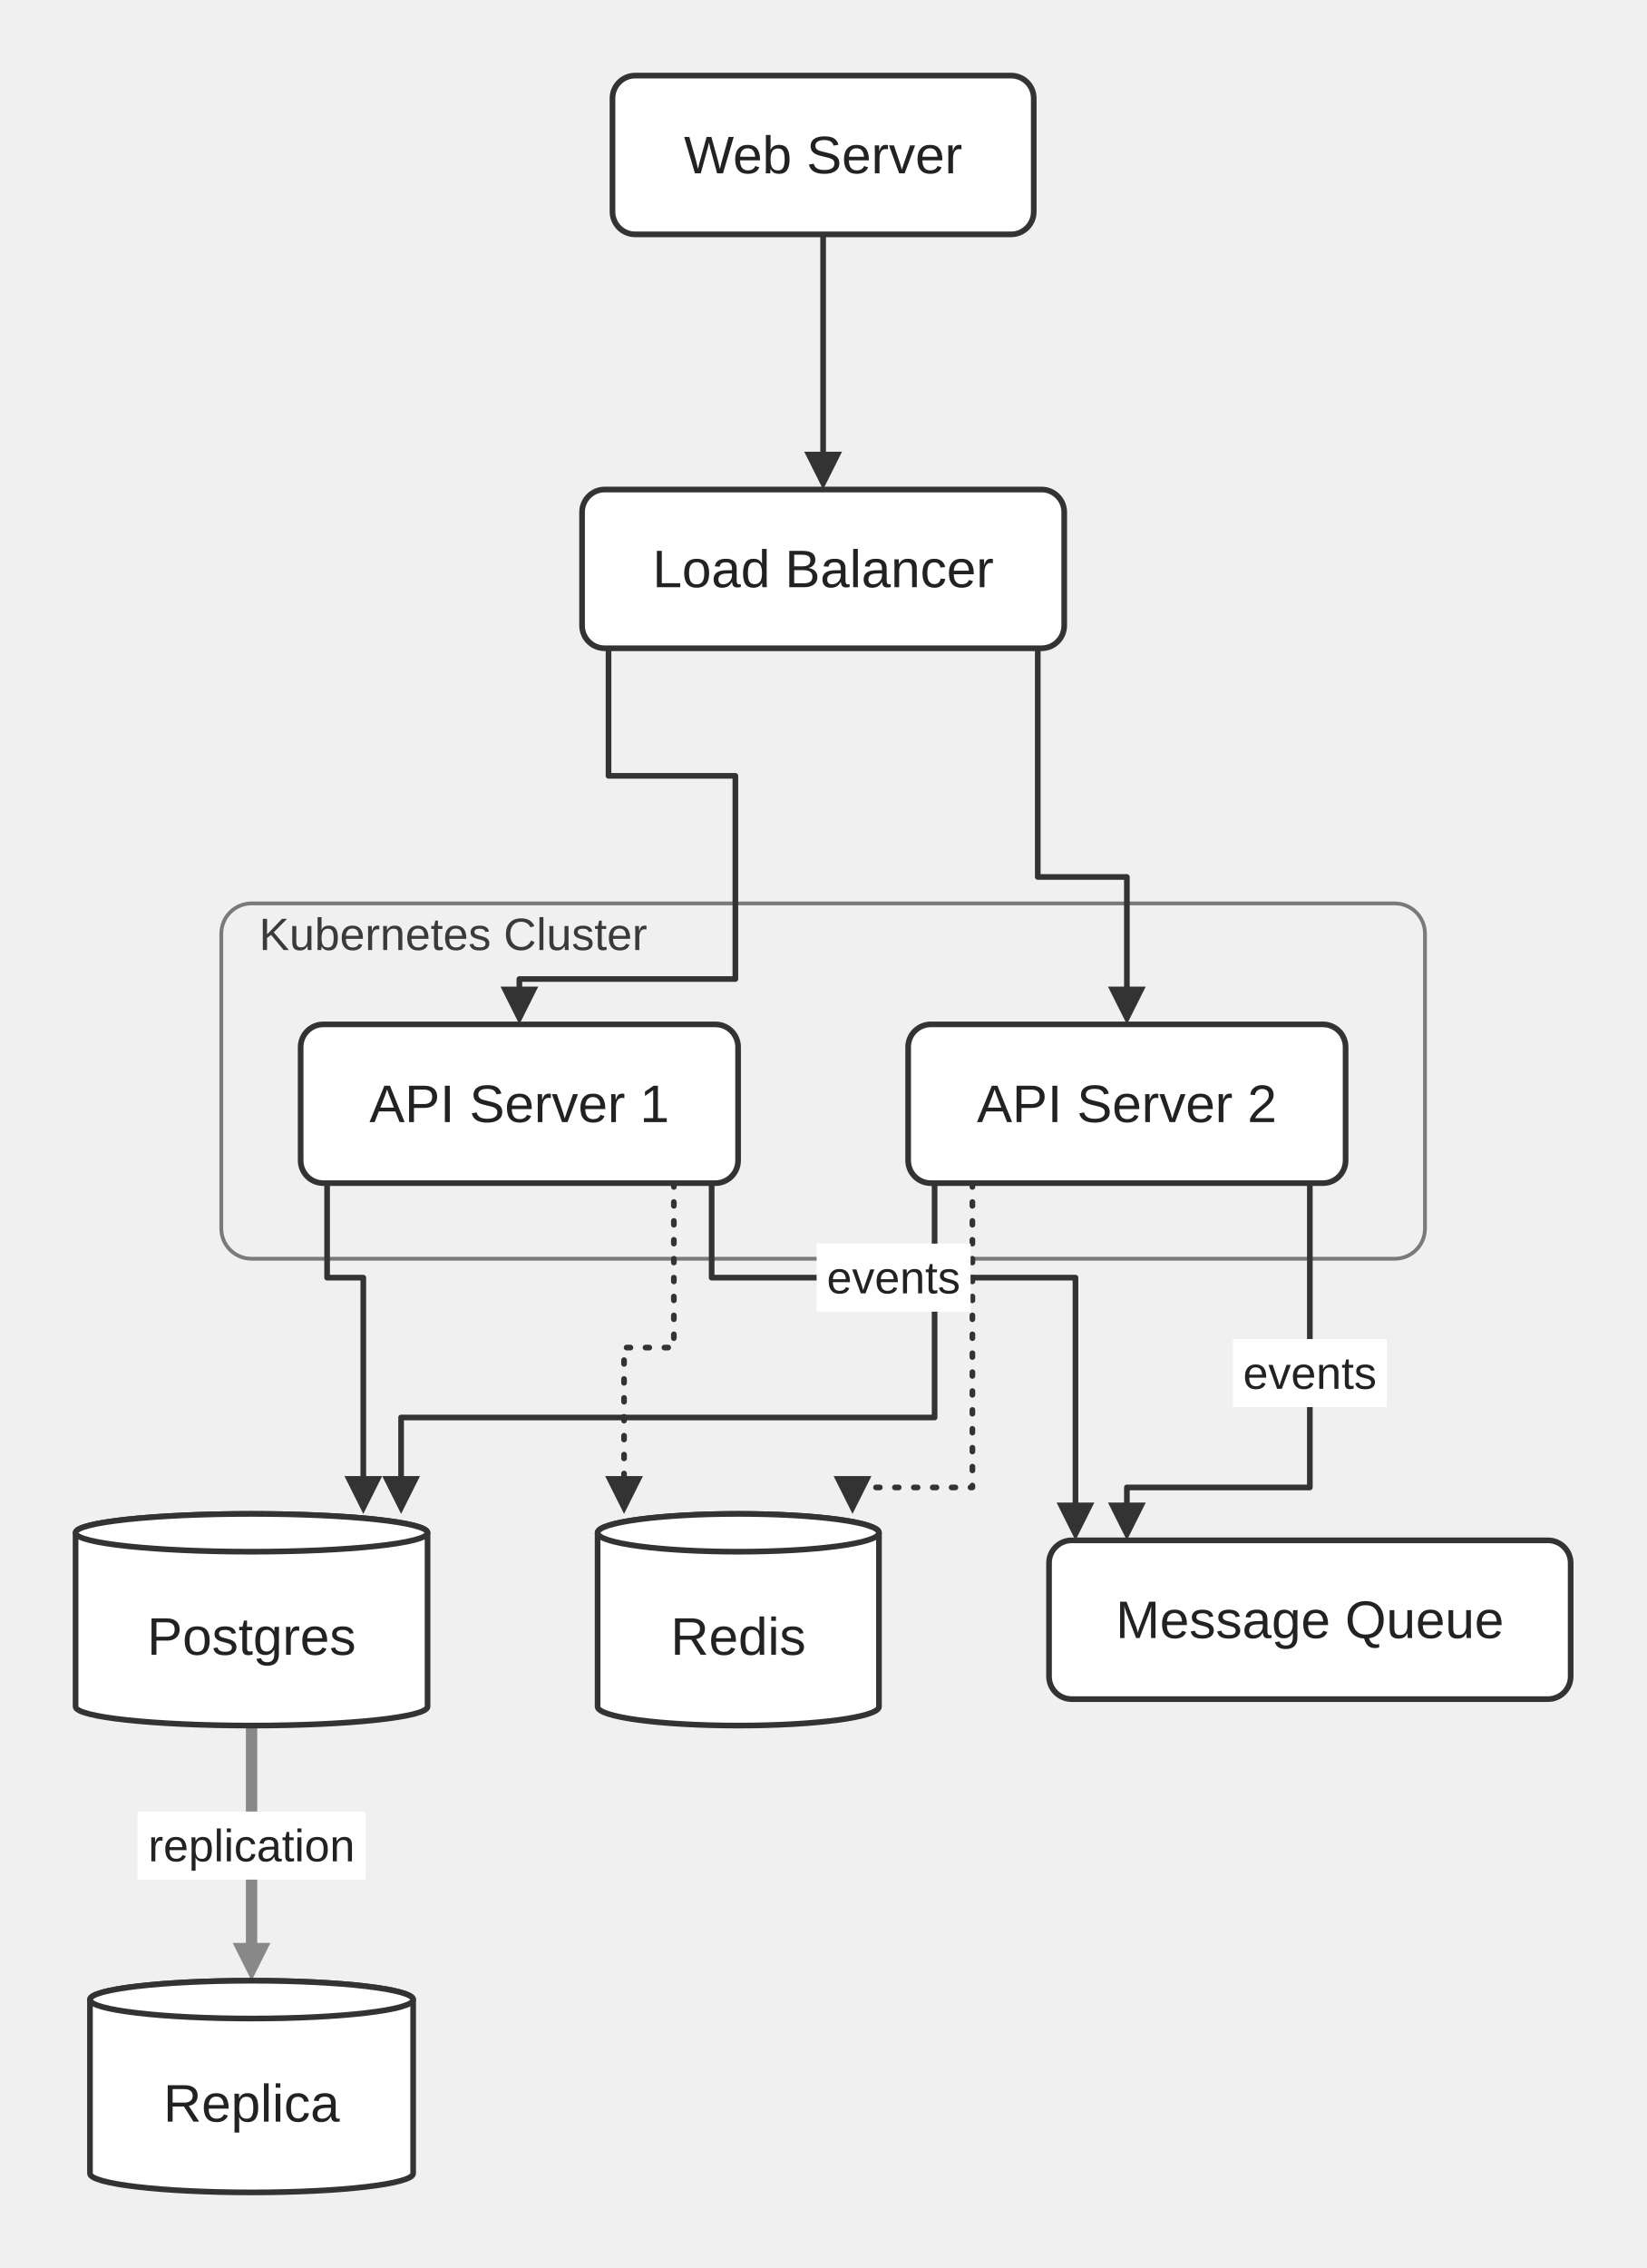
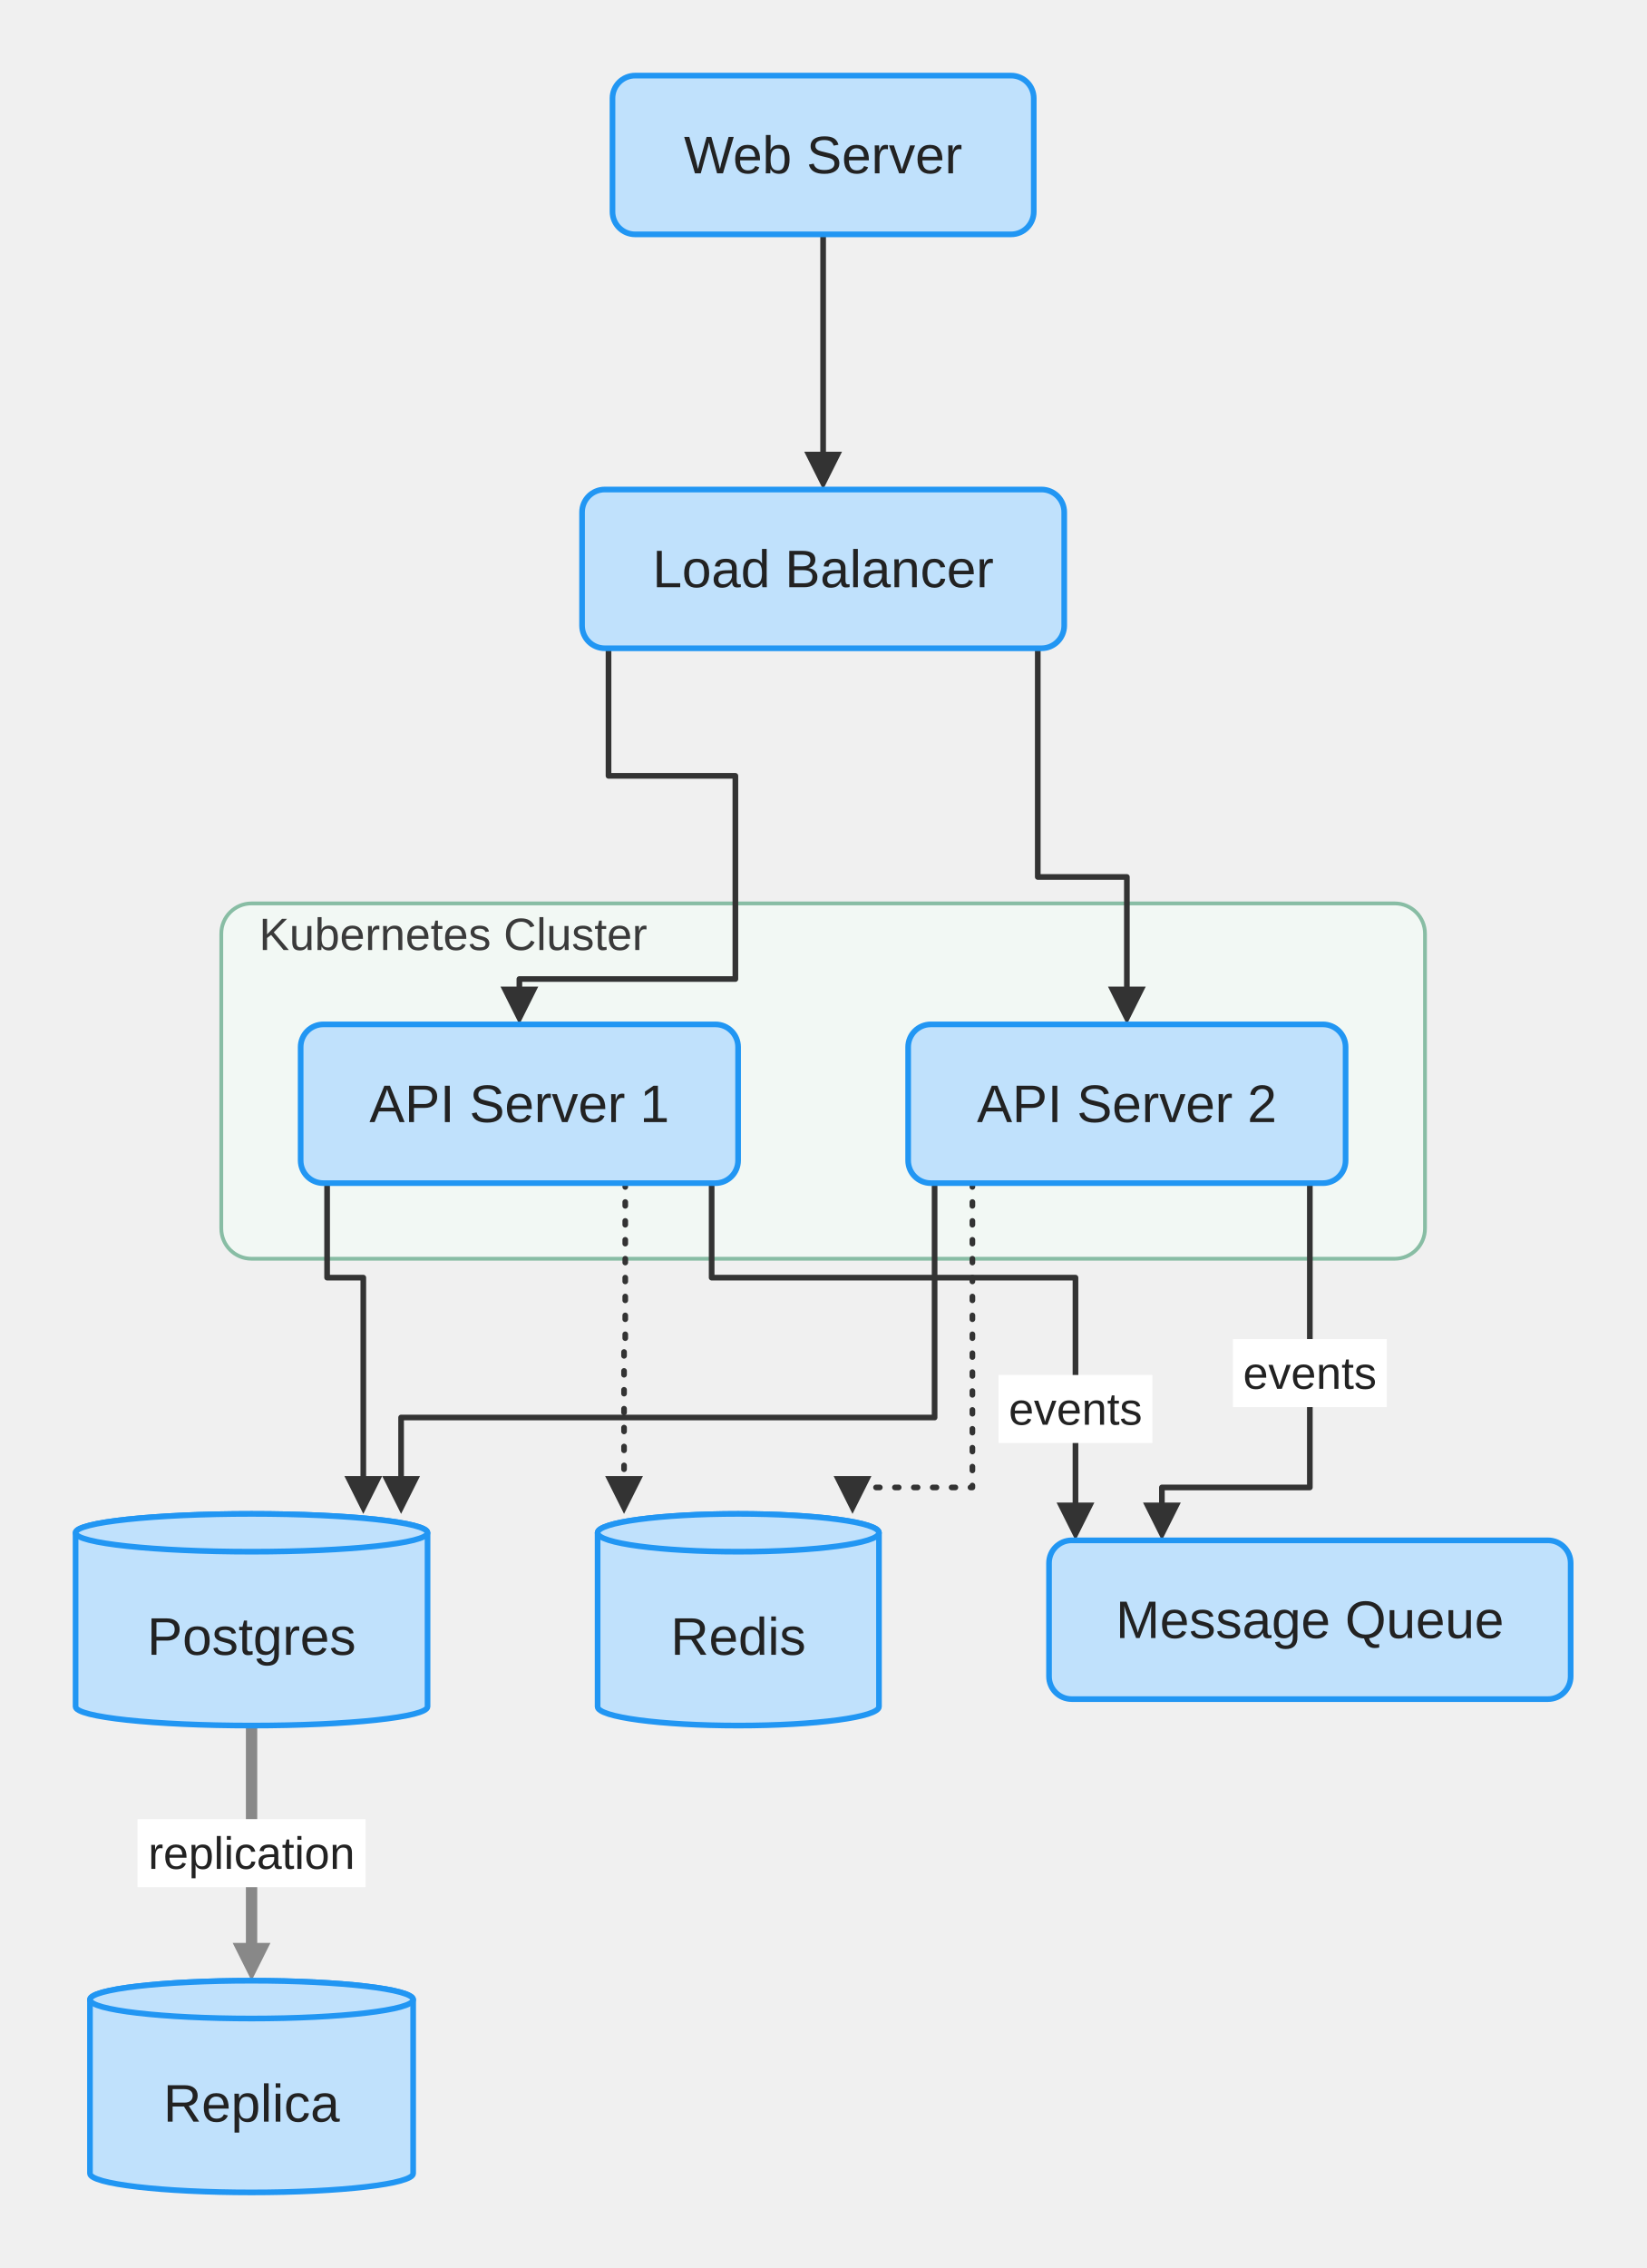
<svg xmlns="http://www.w3.org/2000/svg" width="435.65" height="600.00" viewBox="0 0 435.65 600.00">
  <defs>
    <marker id="arrow" viewBox="0 0 10 10" refX="6.00" refY="5" markerWidth="10" markerHeight="10" orient="auto" markerUnits="userSpaceOnUse">
      <path d="M0,0 L10,5 L0,10 Z" fill="#333" />
    </marker>
    <marker id="arrow-888" viewBox="0 0 10 10" refX="6.00" refY="5" markerWidth="10" markerHeight="10" orient="auto" markerUnits="userSpaceOnUse">
      <path d="M0,0 L10,5 L0,10 Z" fill="#888" />
    </marker>
  </defs>
-   <g fill="none" stroke="#7a7a7a" stroke-width="1" stroke-linejoin="round">
-     <rect x="58.56" y="239.00" width="318.53" height="94.00" rx="8" ry="8" fill="none" stroke="#7a7a7a" stroke-width="1" />
+   <g fill="none" stroke="#88BDA4" stroke-width="1" stroke-linejoin="round">
+     <rect x="58.56" y="239.00" width="318.53" height="94.00" rx="8" ry="8" fill="#f2f8f4" stroke="#88BDA4" stroke-width="1" />
  </g>
  <g fill="#3a3a3a" font-family="Arial, Helvetica, Liberation Sans, DejaVu Sans, sans-serif" font-size="12.00">
    <text x="68.56" y="243.00" text-anchor="start" dominant-baseline="hanging">Kubernetes Cluster</text>
  </g>
  <g fill="none" stroke-linecap="round" stroke-linejoin="round">
    <polyline points="217.82,62.00 217.82,125.50" stroke="#333" stroke-width="1.5" marker-end="url(#arrow)" />
    <polyline points="161.03,171.50 161.03,205.25 194.60,205.25 194.60,239.00 194.60,259.00 137.44,259.00 137.44,267.00" stroke="#333" stroke-width="1.5" marker-end="url(#arrow)" />
    <polyline points="274.62,171.50 274.62,232.00 298.20,232.00 298.20,239.00 298.20,267.00" stroke="#333" stroke-width="1.5" marker-end="url(#arrow)" />
    <polyline points="86.56,313.00 86.56,333.00 86.56,338.00 96.14,338.00 96.14,396.50" stroke="#333" stroke-width="1.5" marker-end="url(#arrow)" />
    <polyline points="247.32,313.00 247.32,333.00 247.32,375.00 106.14,375.00 106.14,396.50" stroke="#333" stroke-width="1.5" marker-end="url(#arrow)" />
-     <polyline points="178.32,313.00 178.32,333.00 178.32,356.50 165.14,356.50 165.14,396.50" stroke="#333" stroke-width="1.5" stroke-dasharray="1 4" marker-end="url(#arrow)" />
+     <polyline points="165.46,313.00 165.46,333.00 165.46,356.50 165.14,356.50 165.14,396.50" stroke="#333" stroke-width="1.5" stroke-dasharray="1 4" marker-end="url(#arrow)" />
    <polyline points="257.32,313.00 257.32,333.00 257.32,393.50 225.60,393.50 225.60,396.50" stroke="#333" stroke-width="1.5" stroke-dasharray="1 4" marker-end="url(#arrow)" />
    <polyline points="188.32,313.00 188.32,333.00 188.32,338.00 284.60,338.00 284.60,403.50" stroke="#333" stroke-width="1.5" marker-end="url(#arrow)" />
-     <polyline points="346.62,313.00 346.62,333.00 346.62,393.50 298.20,393.50 298.20,403.50" stroke="#333" stroke-width="1.5" marker-end="url(#arrow)" />
+     <polyline points="346.62,313.00 346.62,333.00 346.62,393.50 307.47,393.50 307.47,403.50" stroke="#333" stroke-width="1.5" marker-end="url(#arrow)" />
    <polyline points="66.57,456.50 66.57,520.00" stroke="#888" stroke-width="3" marker-end="url(#arrow-888)" />
  </g>
  <g fill="#fff" stroke="none">
-     <rect x="216.10" y="329.00" width="40.73" height="18.00" />
+     <rect x="264.23" y="363.75" width="40.73" height="18.00" />
    <rect x="326.26" y="354.25" width="40.73" height="18.00" />
-     <rect x="36.39" y="479.25" width="60.36" height="18.00" />
+     <rect x="36.39" y="481.25" width="60.36" height="18.00" />
  </g>
  <g fill="#222" font-family="Arial, Helvetica, Liberation Sans, DejaVu Sans, sans-serif" font-size="12.00" text-anchor="middle" dominant-baseline="central">
-     <text x="236.46" y="338.00">events</text>
+     <text x="284.60" y="372.75">events</text>
    <text x="346.62" y="363.25">events</text>
-     <text x="66.57" y="488.25">replication</text>
+     <text x="66.57" y="490.25">replication</text>
  </g>
  <g>
-     <rect x="162.08" y="20.00" width="111.48" height="42.00" rx="6" ry="6" fill="#fff" stroke="#333" stroke-width="1.5" />
+     <rect x="162.08" y="20.00" width="111.48" height="42.00" rx="6" ry="6" fill="#c0e1fc" stroke="#2196F3" stroke-width="1.5" />
    <text x="217.82" y="41.00" font-family="Arial, Helvetica, Liberation Sans, DejaVu Sans, sans-serif" font-size="14" fill="#222" text-anchor="middle" dominant-baseline="central">Web Server</text>
-     <rect x="154.03" y="129.50" width="127.59" height="42.00" rx="6" ry="6" fill="#fff" stroke="#333" stroke-width="1.5" />
+     <rect x="154.03" y="129.50" width="127.59" height="42.00" rx="6" ry="6" fill="#c0e1fc" stroke="#2196F3" stroke-width="1.5" />
    <text x="217.82" y="150.50" font-family="Arial, Helvetica, Liberation Sans, DejaVu Sans, sans-serif" font-size="14" fill="#222" text-anchor="middle" dominant-baseline="central">Load Balancer</text>
-     <rect x="79.56" y="271.00" width="115.76" height="42.00" rx="6" ry="6" fill="#fff" stroke="#333" stroke-width="1.5" />
+     <rect x="79.56" y="271.00" width="115.76" height="42.00" rx="6" ry="6" fill="#c0e1fc" stroke="#2196F3" stroke-width="1.5" />
    <text x="137.44" y="292.00" font-family="Arial, Helvetica, Liberation Sans, DejaVu Sans, sans-serif" font-size="14" fill="#222" text-anchor="middle" dominant-baseline="central">API Server 1</text>
-     <rect x="240.32" y="271.00" width="115.76" height="42.00" rx="6" ry="6" fill="#fff" stroke="#333" stroke-width="1.5" />
+     <rect x="240.32" y="271.00" width="115.76" height="42.00" rx="6" ry="6" fill="#c0e1fc" stroke="#2196F3" stroke-width="1.5" />
    <text x="298.20" y="292.00" font-family="Arial, Helvetica, Liberation Sans, DejaVu Sans, sans-serif" font-size="14" fill="#222" text-anchor="middle" dominant-baseline="central">API Server 2</text>
-     <path d="M20.00,405.50 L20.00,451.50 A46.57,5.00 0 0 0 113.14,451.50 L113.14,405.50 A46.57,5.00 0 0 0 20.00,405.50 Z" fill="#fff" stroke="#333" stroke-width="1.5" />
-     <ellipse cx="66.57" cy="405.50" rx="46.57" ry="5.00" fill="#fff" stroke="#333" stroke-width="1.5" />
+     <path d="M20.00,405.50 L20.00,451.50 A46.57,5.00 0 0 0 113.14,451.50 L113.14,405.50 A46.57,5.00 0 0 0 20.00,405.50 Z" fill="#c0e1fc" stroke="#2196F3" stroke-width="1.5" />
+     <ellipse cx="66.57" cy="405.50" rx="46.57" ry="5.00" fill="#c0e1fc" stroke="#2196F3" stroke-width="1.5" />
    <text x="66.57" y="432.92" font-family="Arial, Helvetica, Liberation Sans, DejaVu Sans, sans-serif" font-size="14" fill="#222" text-anchor="middle" dominant-baseline="central">Postgres</text>
-     <path d="M158.14,405.50 L158.14,451.50 A37.23,5.00 0 0 0 232.60,451.50 L232.60,405.50 A37.23,5.00 0 0 0 158.14,405.50 Z" fill="#fff" stroke="#333" stroke-width="1.5" />
-     <ellipse cx="195.37" cy="405.50" rx="37.23" ry="5.00" fill="#fff" stroke="#333" stroke-width="1.5" />
+     <path d="M158.14,405.50 L158.14,451.50 A37.23,5.00 0 0 0 232.60,451.50 L232.60,405.50 A37.23,5.00 0 0 0 158.14,405.50 Z" fill="#c0e1fc" stroke="#2196F3" stroke-width="1.5" />
+     <ellipse cx="195.37" cy="405.50" rx="37.23" ry="5.00" fill="#c0e1fc" stroke="#2196F3" stroke-width="1.5" />
    <text x="195.37" y="432.92" font-family="Arial, Helvetica, Liberation Sans, DejaVu Sans, sans-serif" font-size="14" fill="#222" text-anchor="middle" dominant-baseline="central">Redis</text>
-     <rect x="277.60" y="407.50" width="138.04" height="42.00" rx="6" ry="6" fill="#fff" stroke="#333" stroke-width="1.5" />
+     <rect x="277.60" y="407.50" width="138.04" height="42.00" rx="6" ry="6" fill="#c0e1fc" stroke="#2196F3" stroke-width="1.5" />
    <text x="346.62" y="428.50" font-family="Arial, Helvetica, Liberation Sans, DejaVu Sans, sans-serif" font-size="14" fill="#222" text-anchor="middle" dominant-baseline="central">Message Queue</text>
-     <path d="M23.81,529.00 L23.81,575.00 A42.76,5.00 0 0 0 109.33,575.00 L109.33,529.00 A42.76,5.00 0 0 0 23.81,529.00 Z" fill="#fff" stroke="#333" stroke-width="1.5" />
-     <ellipse cx="66.57" cy="529.00" rx="42.76" ry="5.00" fill="#fff" stroke="#333" stroke-width="1.5" />
+     <path d="M23.81,529.00 L23.81,575.00 A42.76,5.00 0 0 0 109.33,575.00 L109.33,529.00 A42.76,5.00 0 0 0 23.81,529.00 Z" fill="#c0e1fc" stroke="#2196F3" stroke-width="1.5" />
+     <ellipse cx="66.57" cy="529.00" rx="42.76" ry="5.00" fill="#c0e1fc" stroke="#2196F3" stroke-width="1.5" />
    <text x="66.57" y="556.42" font-family="Arial, Helvetica, Liberation Sans, DejaVu Sans, sans-serif" font-size="14" fill="#222" text-anchor="middle" dominant-baseline="central">Replica</text>
  </g>
</svg>
